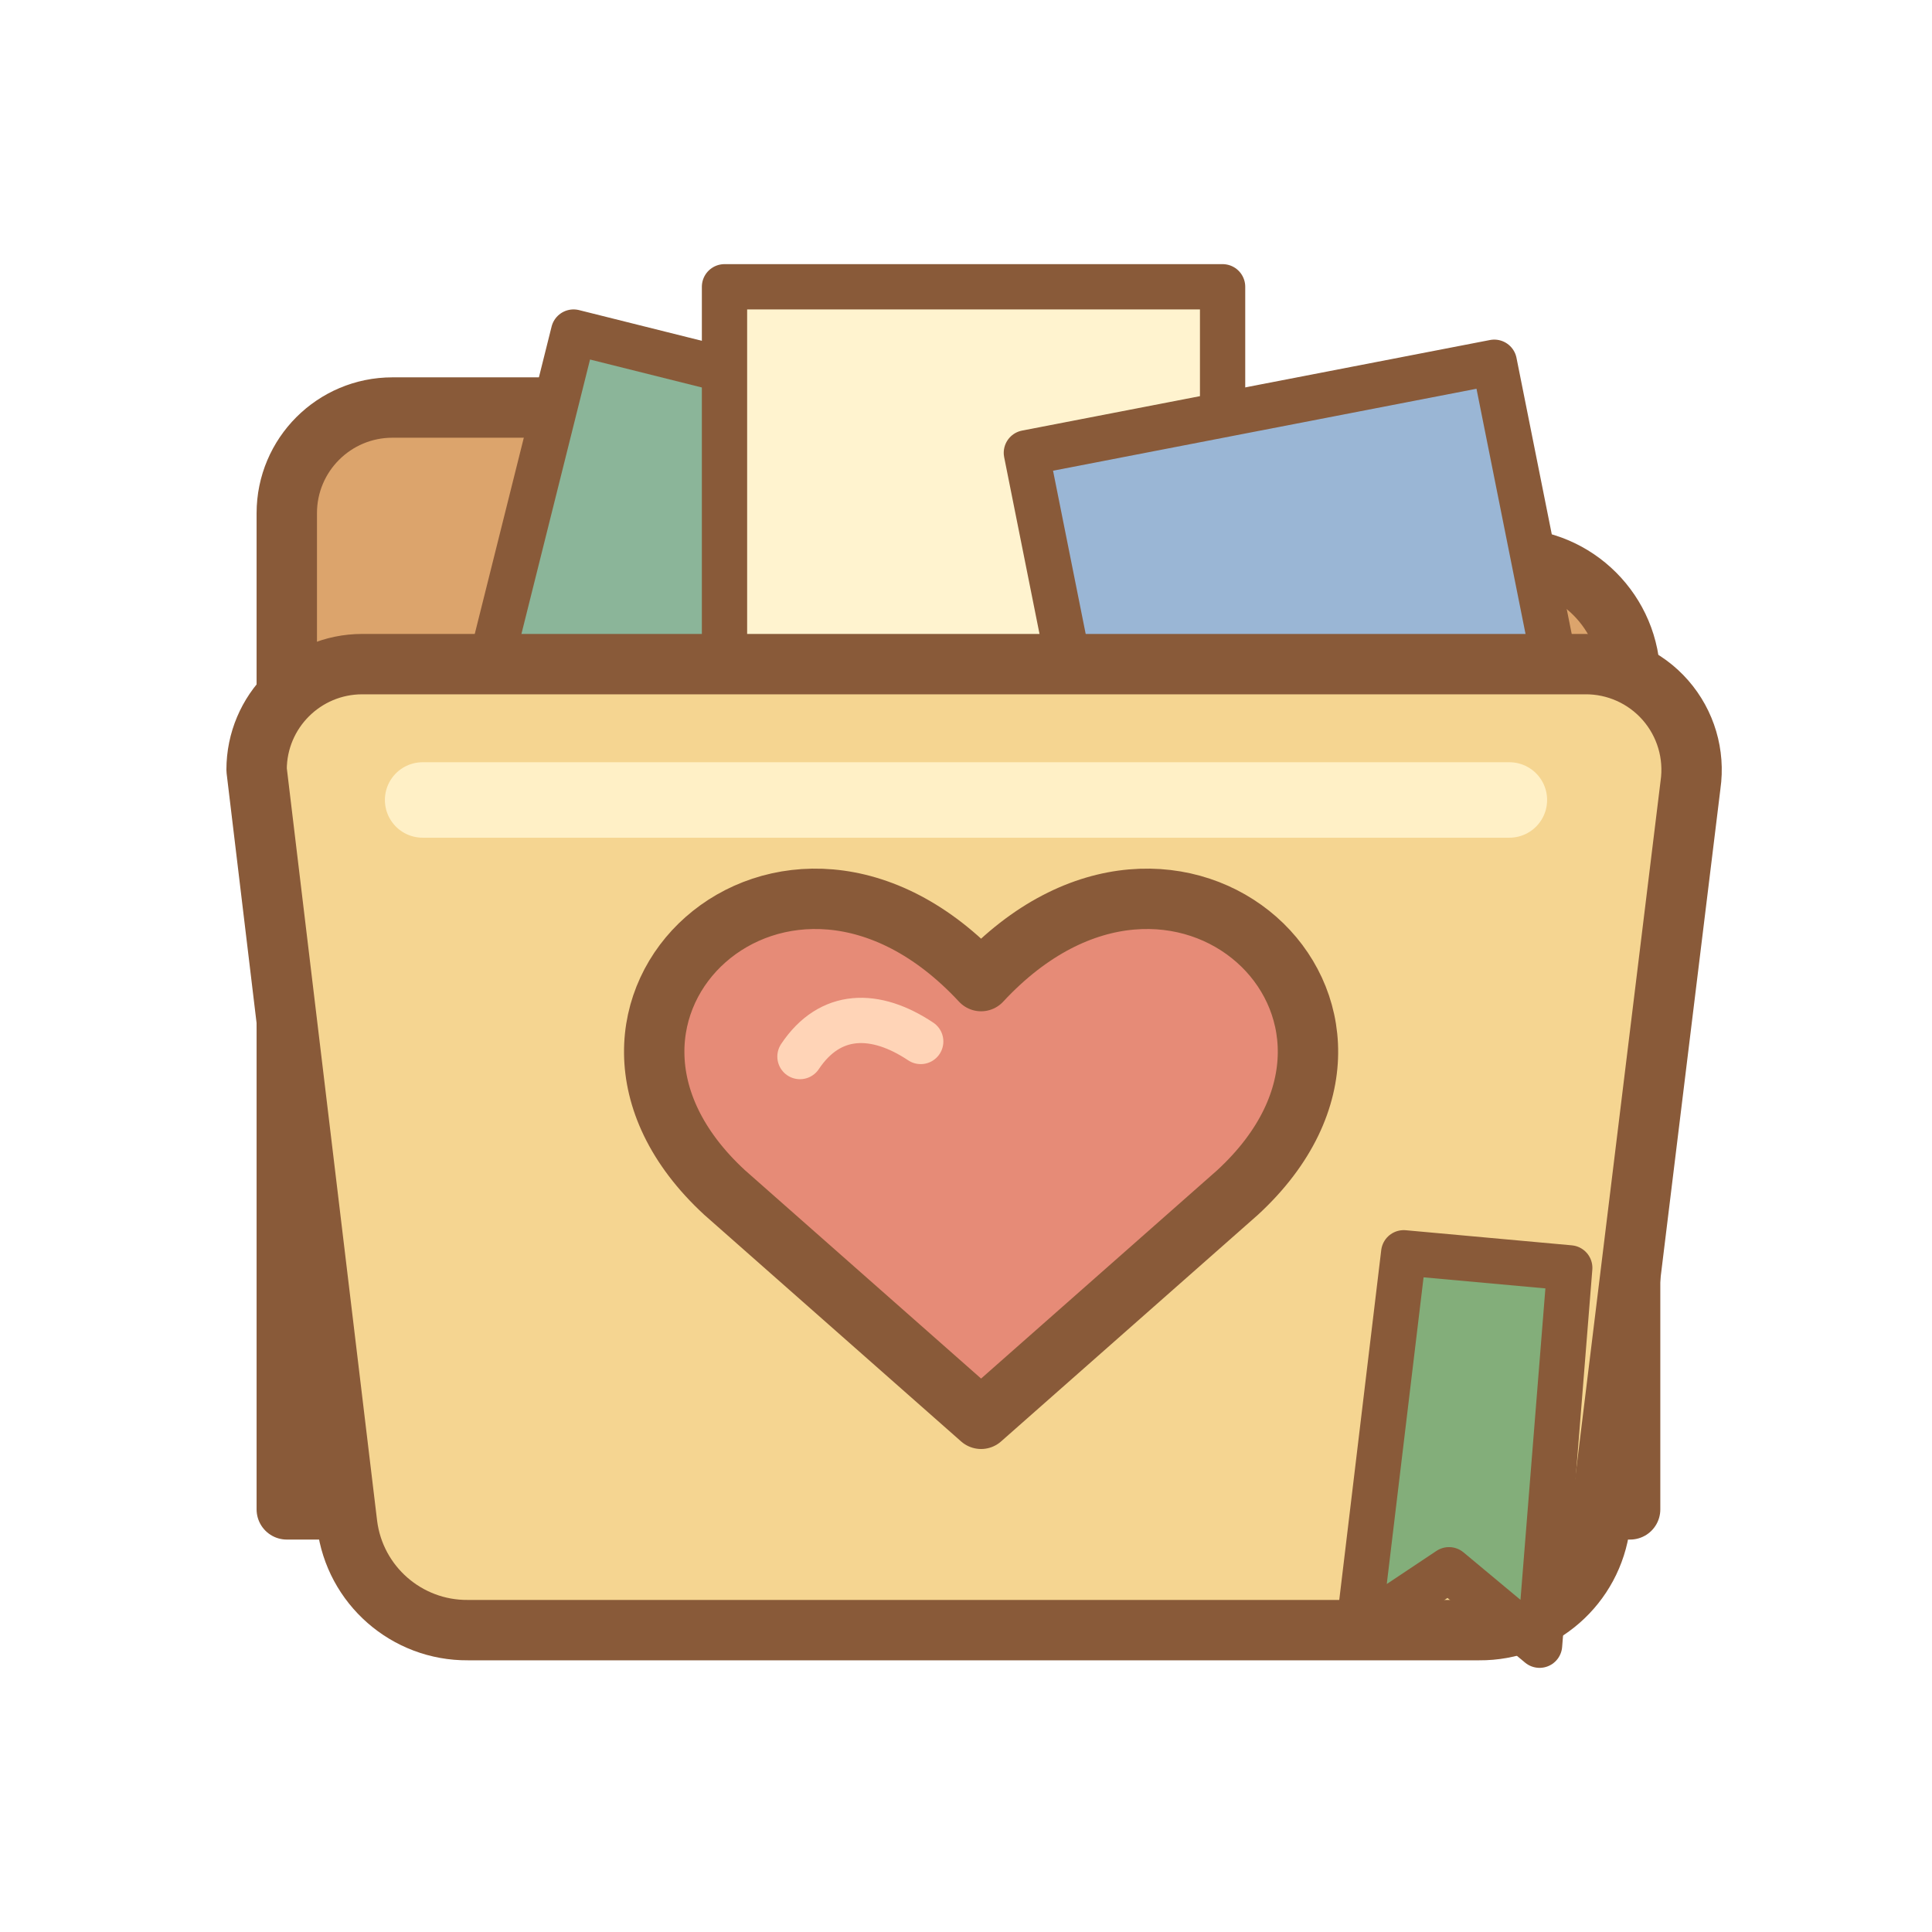
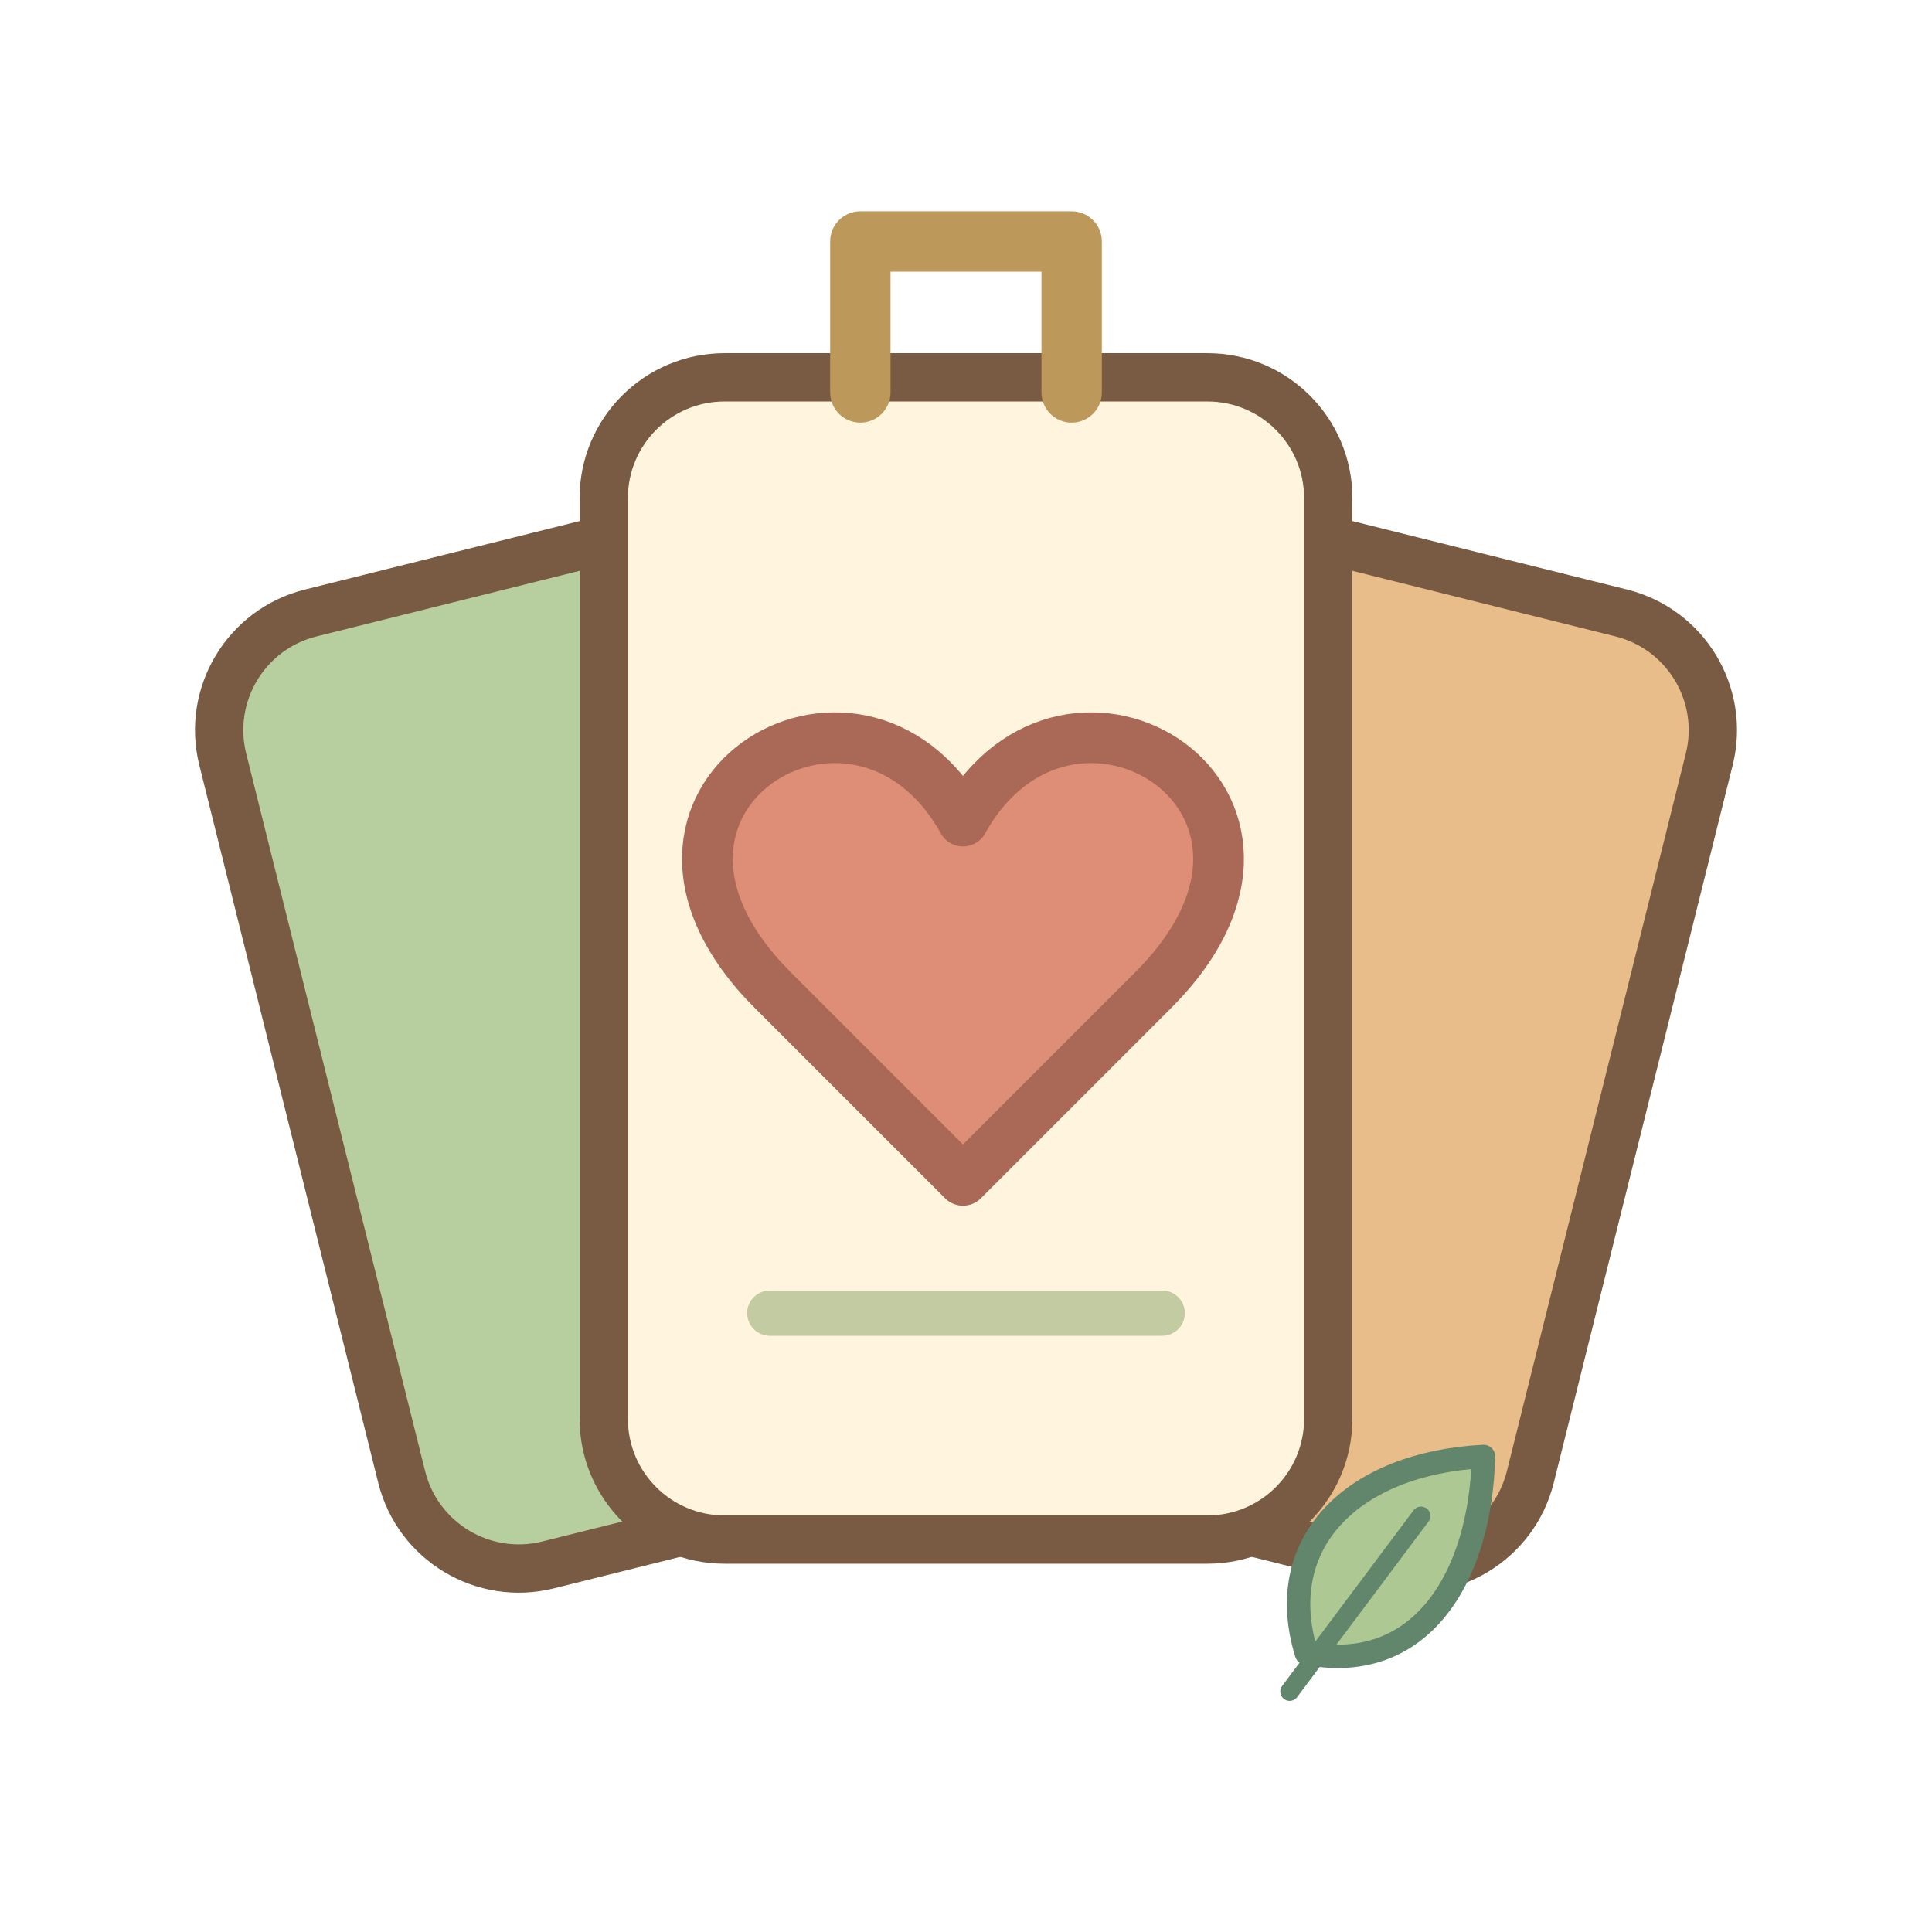
<svg xmlns="http://www.w3.org/2000/svg" width="128" height="128" viewBox="0 0 128 128">
-   <g stroke="#895A39" stroke-width="4" stroke-linecap="round" stroke-linejoin="round">
-     <path d="M19 47V34a7 7 0 0 1 7-7h25l10 10h39a8 8 0 0 1 8 8v55H19z" fill="#DCA46C" />
-     <path d="m32 46 6-24 32 8-6 27z" fill="#8BB599" stroke-width="3" />
-     <path d="M48 19h33v38H48z" fill="#FFF3CF" stroke-width="3" />
-     <path d="m68 30 31-6 6 30-31 6z" fill="#9AB6D5" stroke-width="3" />
-     <path d="M17 51a7 7 0 0 1 7-7h81a7 7 0 0 1 7 8l-6 49a8 8 0 0 1-8 7H31a8 8 0 0 1-8-7z" fill="#F5D591" />
-     <path d="M28 53h72" fill="none" stroke="#FFF0C6" stroke-width="5" />
-     <path d="M65 94 48 79c-13-12 4-28 17-14 13-14 30 2 17 14z" fill="#E68B77" />
-     <path d="M53 70c2-3 5-3 8-1" fill="none" stroke="#FFD4B7" stroke-width="3" />
-     <path d="m93 83 11 1-2 25-6-5-6 4z" fill="#83AE7A" stroke-width="3" />
+   <g stroke="#795A43" stroke-width="3.2" stroke-linecap="round" stroke-linejoin="round">
+     <rect x="20" y="37" width="38" height="65" rx="8" fill="#B7CE9F" transform="rotate(-14 39 69)" />
+     <rect x="70" y="37" width="38" height="65" rx="8" fill="#E9BD89" transform="rotate(14 89 69)" />
+     <rect x="40" y="25" width="48" height="77" rx="8" fill="#FFF5DE" />
+     <path d="M57 26V16H71V26" fill="none" stroke="#BC985B" stroke-width="4" />
+     <g transform="translate(47 46) scale(1.4)">
+       <path d="M12 23L3 14C-6 5 7-3 12 6C17-3 30 5 21 14Z" fill="#DE8D76" stroke="#AA6956" stroke-width="2.4" />
+     </g>
+     <path d="M51 87H77" fill="none" stroke="#C2CBA1" stroke-width="3" />
+     <g transform="translate(86 99) rotate(-3) scale(0.62)">
+       <path d="M0 17C-3 5 6-3 20-3C19 10 12 20 0 17Z" fill="#ADC892" stroke="#62866B" stroke-width="2.5" />
+       <path d="M-2 21L13 3" fill="none" stroke="#62866B" stroke-width="2" />
+     </g>
  </g>
</svg>
